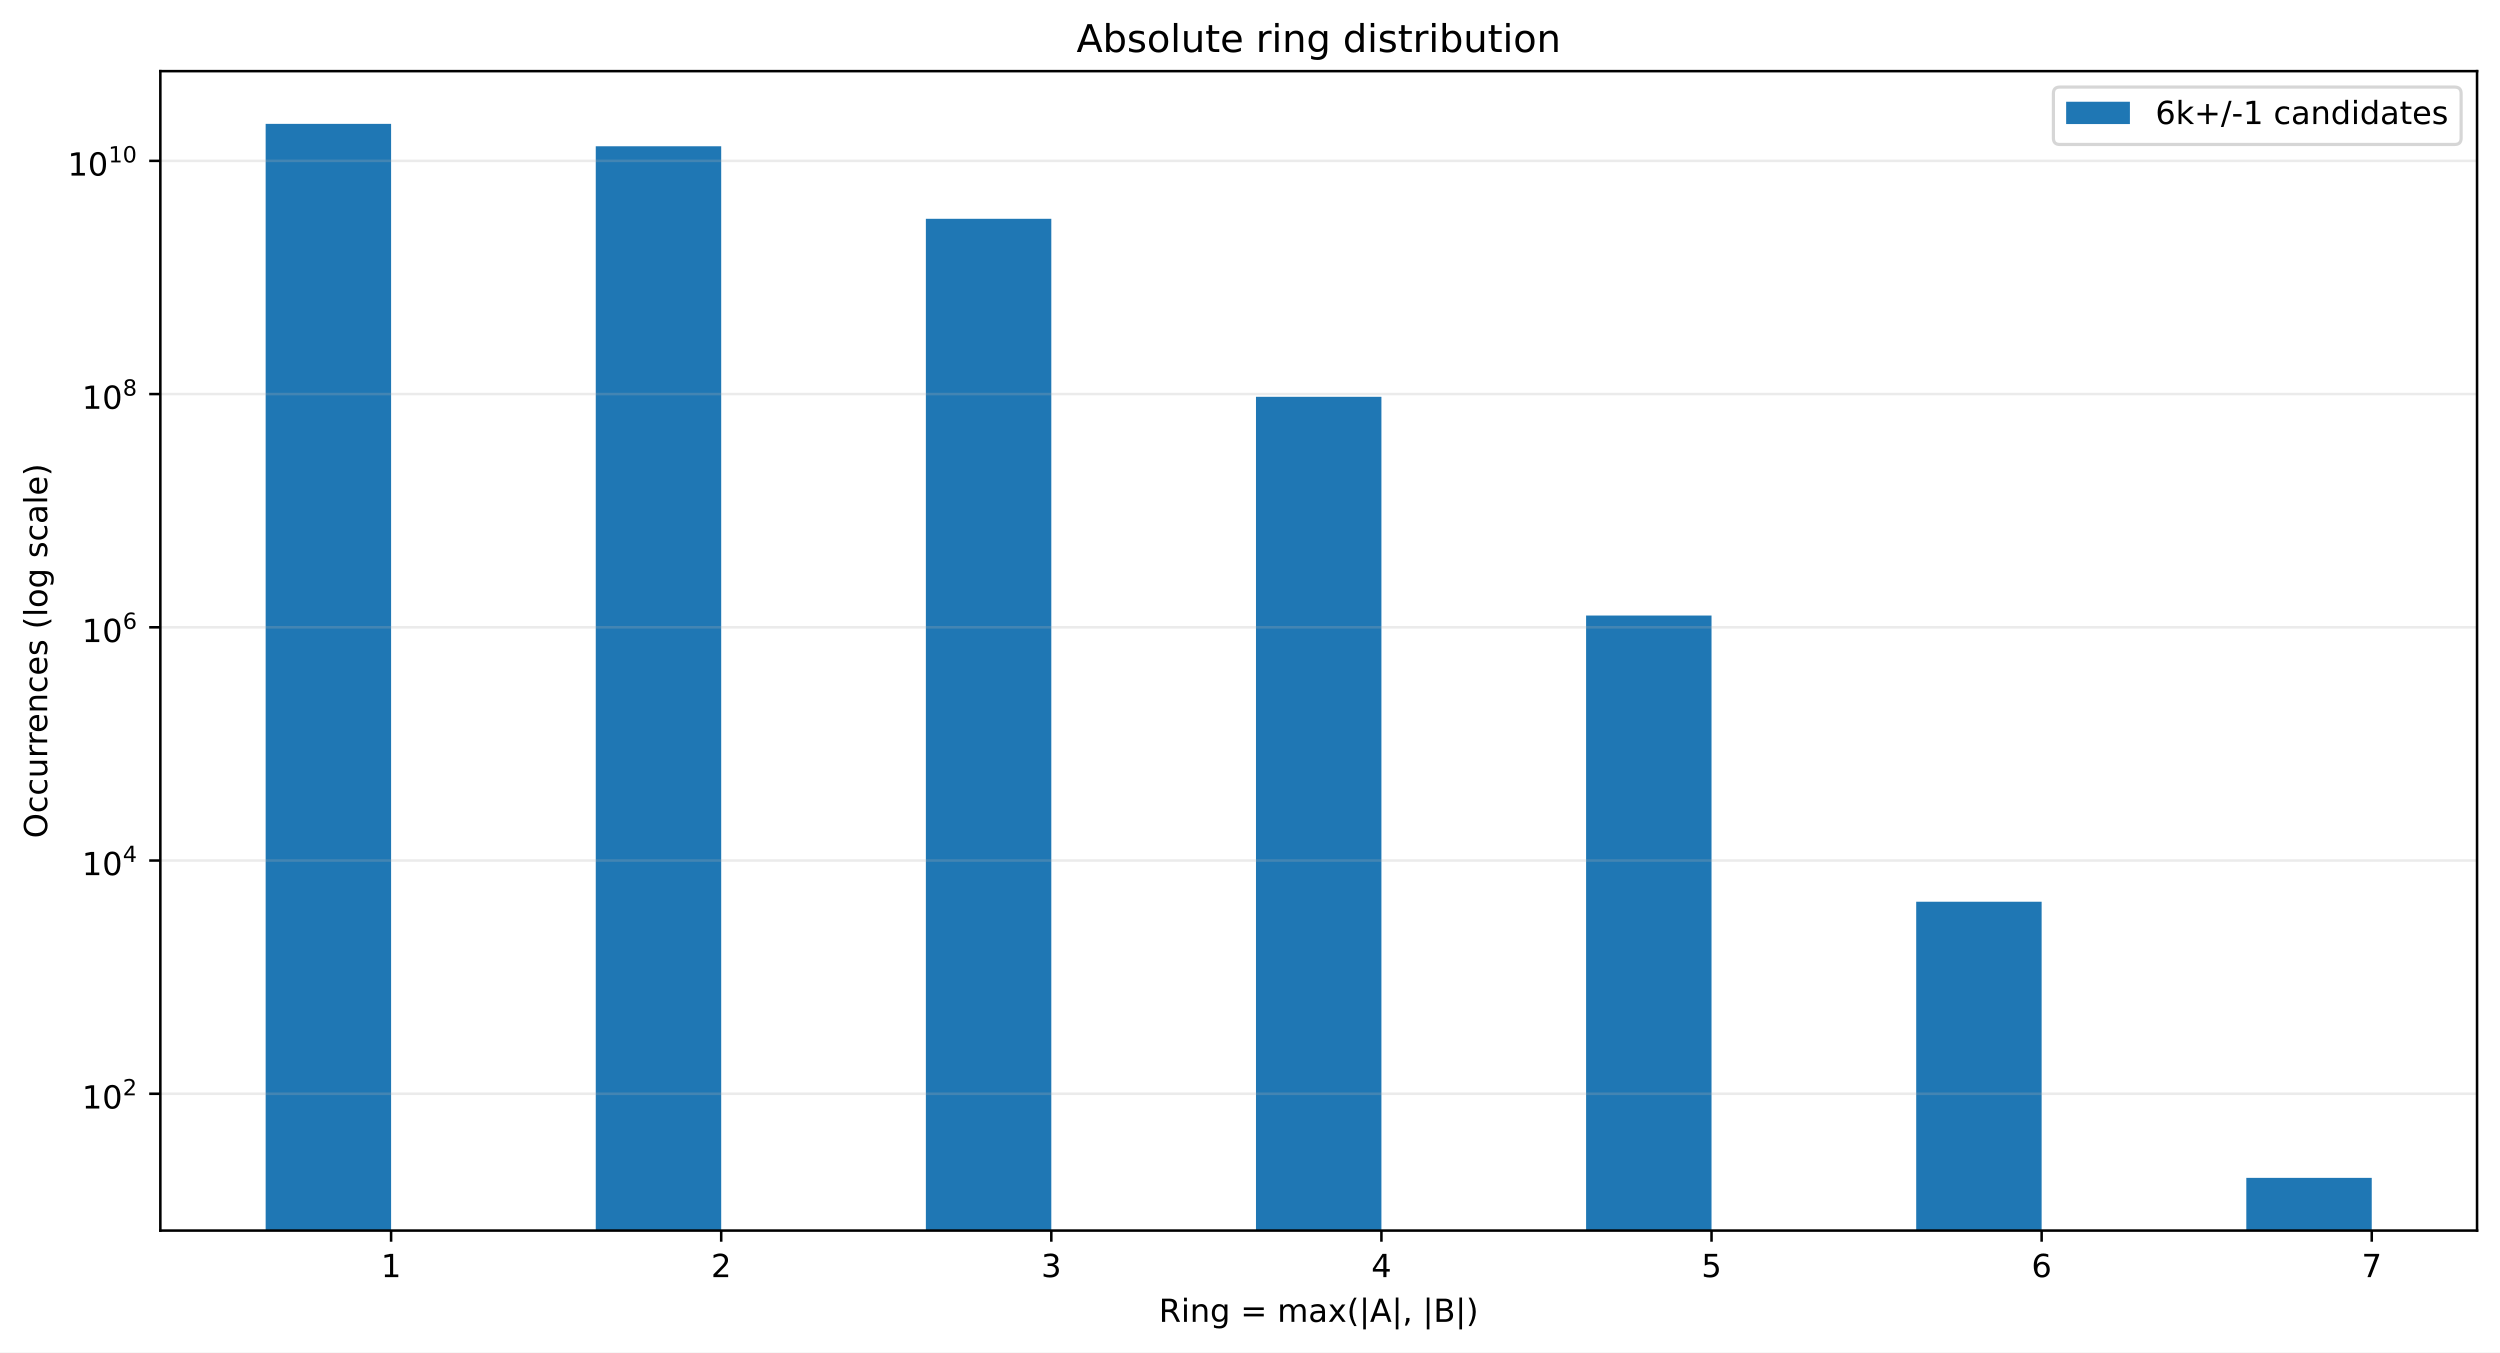
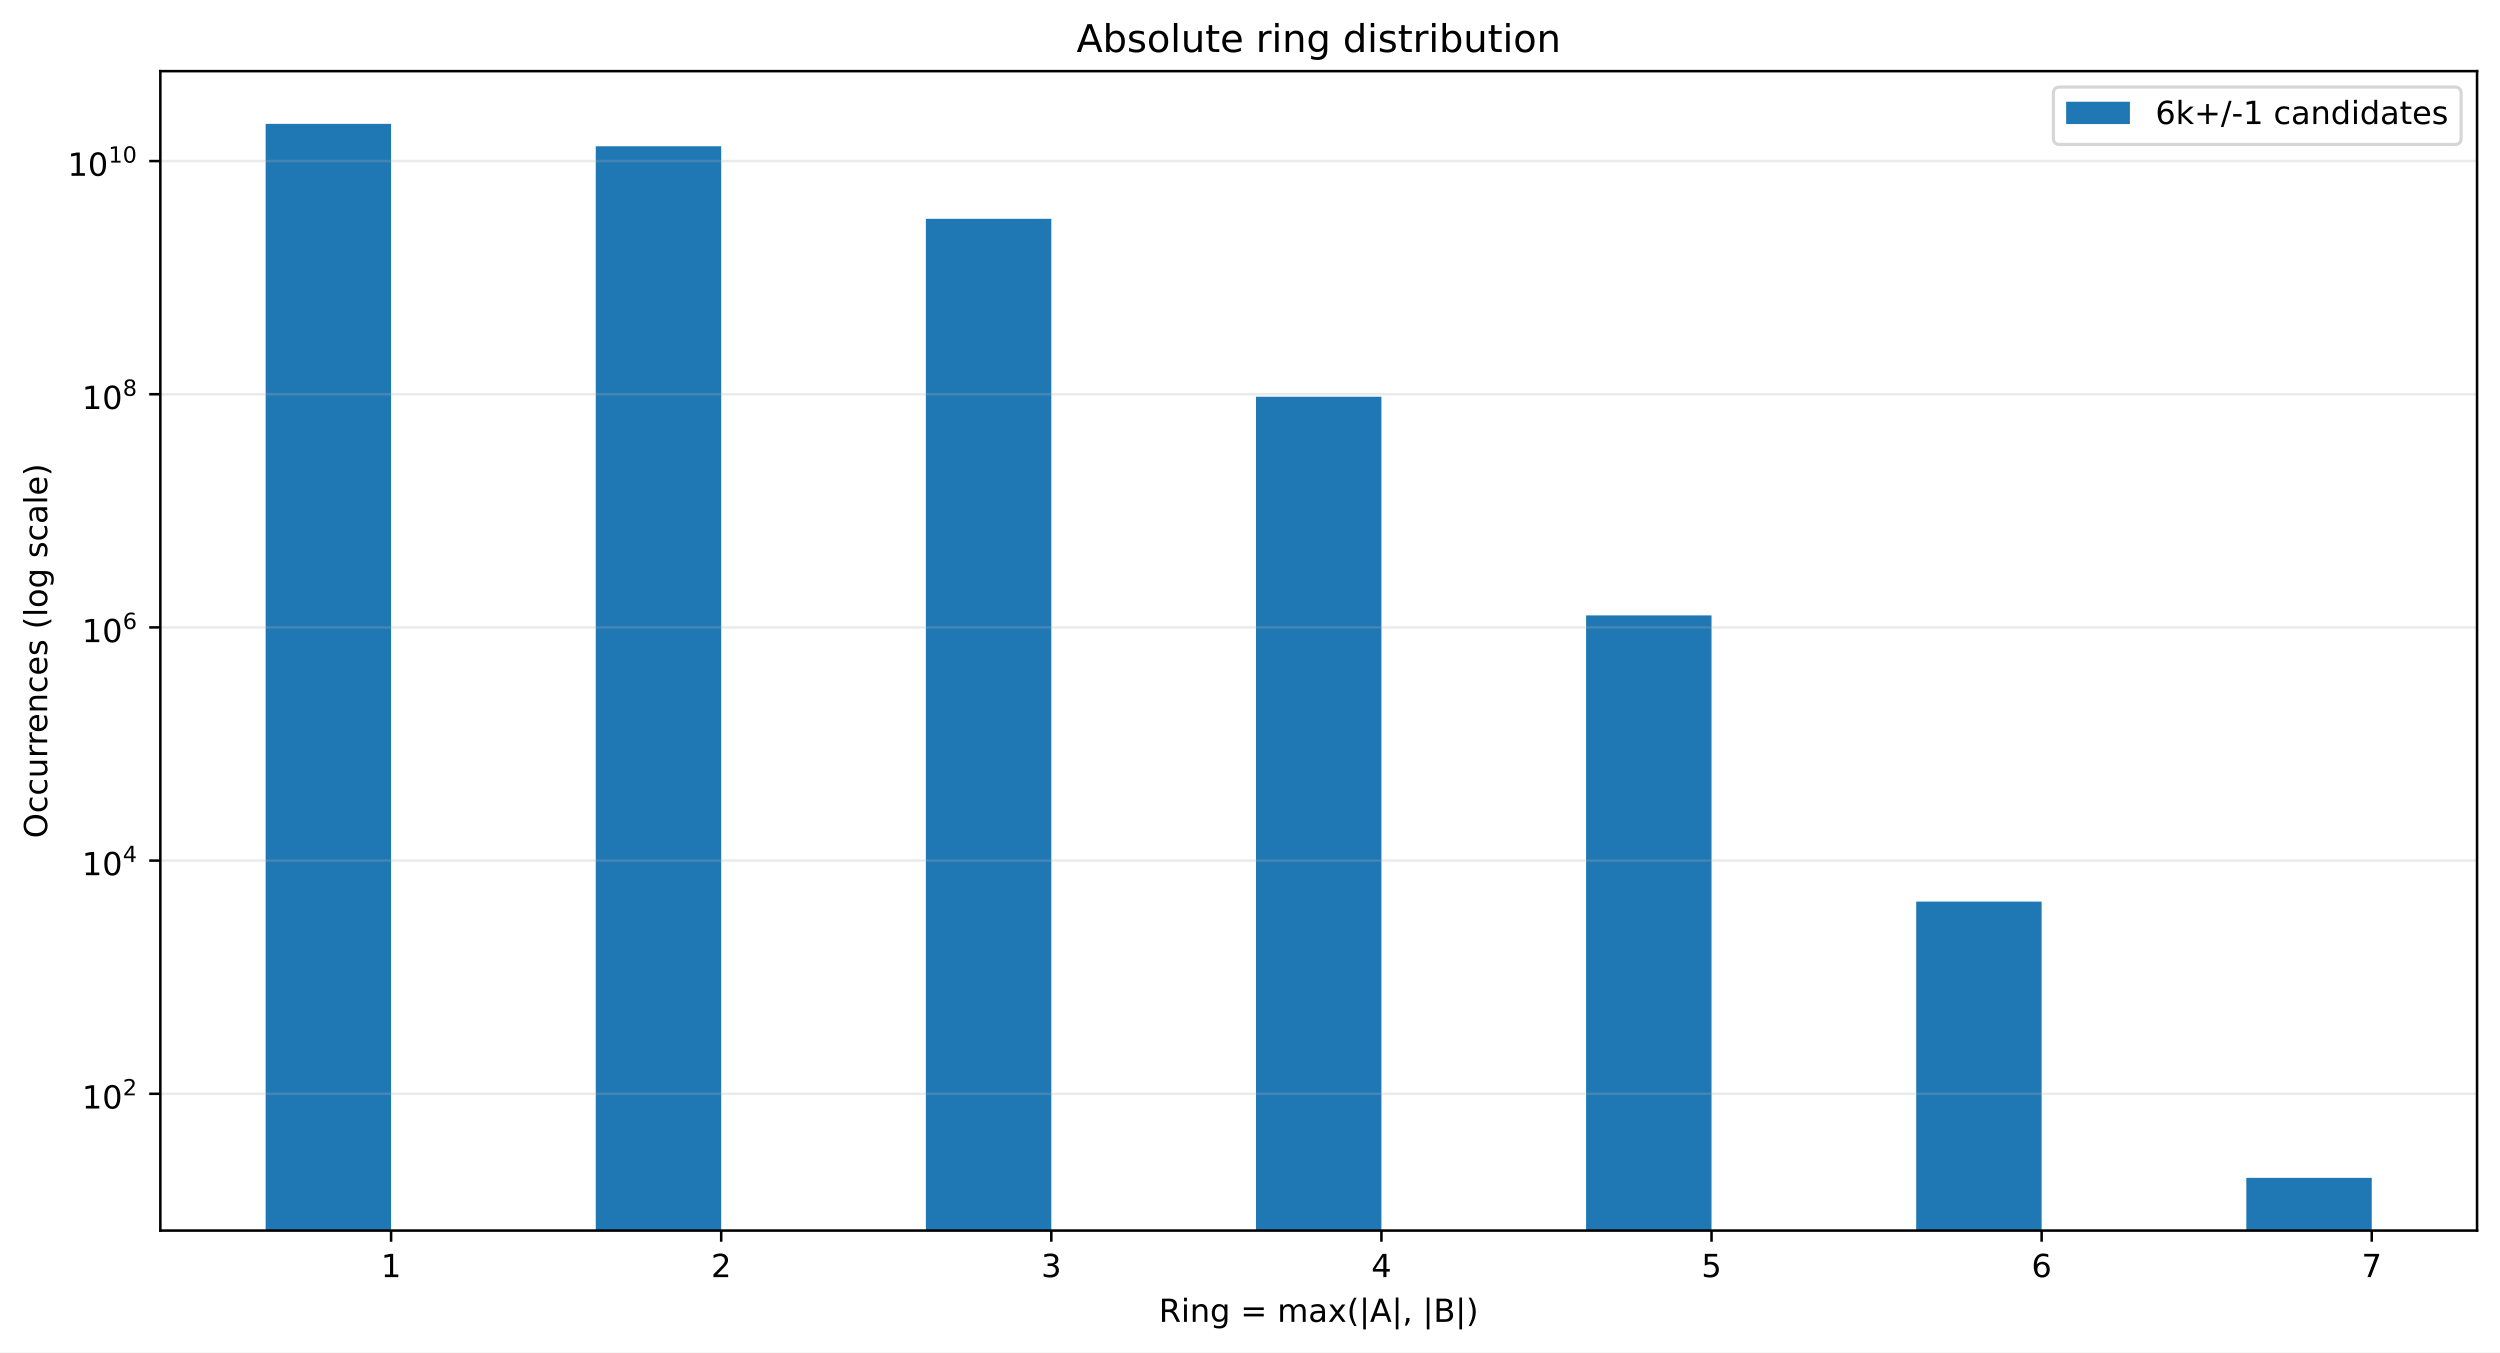
<svg xmlns="http://www.w3.org/2000/svg" xmlns:xlink="http://www.w3.org/1999/xlink" width="784.258pt" height="424.28pt" viewBox="0 0 784.258 424.28" version="1.1">
  <defs>
    <style type="text/css">*{stroke-linejoin: round; stroke-linecap: butt}</style>
  </defs>
  <g id="figure_1">
    <g id="patch_1">
      <path d="M 0 424.28  L 784.258 424.28  L 784.258 0  L 0 0  z " style="fill: #ffffff" />
    </g>
    <g id="axes_1">
      <g id="patch_2">
        <path d="M 50.301 386.036  L 777.058 386.036  L 777.058 22.318  L 50.301 22.318  z " style="fill: #ffffff" />
      </g>
      <g id="patch_3">
-         <path d="M 83.335 36998.825  L 122.687 36998.825  L 122.687 38.851  L 83.335 38.851  z " clip-path="url(#pd8e1ca9d2c)" style="fill: #1f77b4" />
+         <path d="M 83.335 36991.346  L 122.687 36991.346  L 122.687 38.851  L 83.335 38.851  z " clip-path="url(#pf58b63f4f8)" style="fill: #1f77b4" />
      </g>
      <g id="patch_4">
-         <path d="M 186.891 36998.825  L 226.243 36998.825  L 226.243 45.892  L 186.891 45.892  z " clip-path="url(#pd8e1ca9d2c)" style="fill: #1f77b4" />
+         <path d="M 186.891 36991.346  L 226.243 36991.346  L 226.243 45.891  L 186.891 45.891  z " clip-path="url(#pf58b63f4f8)" style="fill: #1f77b4" />
      </g>
      <g id="patch_5">
-         <path d="M 290.448 36998.825  L 329.799 36998.825  L 329.799 68.635  L 290.448 68.635  z " clip-path="url(#pd8e1ca9d2c)" style="fill: #1f77b4" />
+         <path d="M 290.448 36991.346  L 329.799 36991.346  L 329.799 68.629  L 290.448 68.629  z " clip-path="url(#pf58b63f4f8)" style="fill: #1f77b4" />
      </g>
      <g id="patch_6">
-         <path d="M 394.004 36998.825  L 433.355 36998.825  L 433.355 124.48  L 394.004 124.48  z " clip-path="url(#pd8e1ca9d2c)" style="fill: #1f77b4" />
+         <path d="M 394.004 36991.346  L 433.355 36991.346  L 433.355 124.462  L 394.004 124.462  z " clip-path="url(#pf58b63f4f8)" style="fill: #1f77b4" />
      </g>
      <g id="patch_7">
-         <path d="M 497.56 36998.825  L 536.912 36998.825  L 536.912 193.09  L 497.56 193.09  z " clip-path="url(#pd8e1ca9d2c)" style="fill: #1f77b4" />
+         <path d="M 497.56 36991.346  L 536.912 36991.346  L 536.912 193.058  L 497.56 193.058  z " clip-path="url(#pf58b63f4f8)" style="fill: #1f77b4" />
      </g>
      <g id="patch_8">
-         <path d="M 601.116 36998.825  L 640.468 36998.825  L 640.468 282.871  L 601.116 282.871  z " clip-path="url(#pd8e1ca9d2c)" style="fill: #1f77b4" />
+         <path d="M 601.116 36991.346  L 640.468 36991.346  L 640.468 282.835  L 601.116 282.835  z " clip-path="url(#pf58b63f4f8)" style="fill: #1f77b4" />
      </g>
      <g id="patch_9">
-         <path d="M 704.673 36998.825  L 744.024 36998.825  L 744.024 369.503  L 704.673 369.503  z " clip-path="url(#pd8e1ca9d2c)" style="fill: #1f77b4" />
+         <path d="M 704.673 36991.346  L 744.024 36991.346  L 744.024 369.503  L 704.673 369.503  z " clip-path="url(#pf58b63f4f8)" style="fill: #1f77b4" />
      </g>
      <g id="matplotlib.axis_1">
        <g id="xtick_1">
          <g id="line2d_1">
            <defs>
-               <path id="me0db2e423b" d="M 0 0  L 0 3.5  " style="stroke: #000000; stroke-width: 0.8" />
+               <path id="m321acc96c0" d="M 0 0  L 0 3.5  " style="stroke: #000000; stroke-width: 0.8" />
            </defs>
            <g>
-               <use xlink:href="#me0db2e423b" x="122.687" y="386.036" style="stroke: #000000; stroke-width: 0.8" />
+               <use xlink:href="#m321acc96c0" x="122.687" y="386.036" style="stroke: #000000; stroke-width: 0.8" />
            </g>
          </g>
          <g id="text_1">
            <g transform="translate(119.5053 400.6334) scale(0.1 -0.1)">
              <defs>
                <path id="DejaVuSans-14" d="M 794 531  L 1825 531  L 1825 4091  L 703 3866  L 703 4441  L 1819 4666  L 2450 4666  L 2450 531  L 3481 531  L 3481 0  L 794 0  L 794 531  z " transform="scale(0.015625)" />
              </defs>
              <use xlink:href="#DejaVuSans-14" />
            </g>
          </g>
        </g>
        <g id="xtick_2">
          <g id="line2d_2">
            <g>
-               <use xlink:href="#me0db2e423b" x="226.243" y="386.036" style="stroke: #000000; stroke-width: 0.8" />
+               <use xlink:href="#m321acc96c0" x="226.243" y="386.036" style="stroke: #000000; stroke-width: 0.8" />
            </g>
          </g>
          <g id="text_2">
            <g transform="translate(223.0616 400.6334) scale(0.1 -0.1)">
              <defs>
                <path id="DejaVuSans-15" d="M 1228 531  L 3431 531  L 3431 0  L 469 0  L 469 531  Q 828 903 1448 1529  Q 2069 2156 2228 2338  Q 2531 2678 2651 2914  Q 2772 3150 2772 3378  Q 2772 3750 2511 3984  Q 2250 4219 1831 4219  Q 1534 4219 1204 4116  Q 875 4013 500 3803  L 500 4441  Q 881 4594 1212 4672  Q 1544 4750 1819 4750  Q 2544 4750 2975 4387  Q 3406 4025 3406 3419  Q 3406 3131 3298 2873  Q 3191 2616 2906 2266  Q 2828 2175 2409 1742  Q 1991 1309 1228 531  z " transform="scale(0.015625)" />
              </defs>
              <use xlink:href="#DejaVuSans-15" />
            </g>
          </g>
        </g>
        <g id="xtick_3">
          <g id="line2d_3">
            <g>
-               <use xlink:href="#me0db2e423b" x="329.799" y="386.036" style="stroke: #000000; stroke-width: 0.8" />
+               <use xlink:href="#m321acc96c0" x="329.799" y="386.036" style="stroke: #000000; stroke-width: 0.8" />
            </g>
          </g>
          <g id="text_3">
            <g transform="translate(326.6178 400.6334) scale(0.1 -0.1)">
              <defs>
                <path id="DejaVuSans-16" d="M 2597 2516  Q 3050 2419 3304 2112  Q 3559 1806 3559 1356  Q 3559 666 3084 287  Q 2609 -91 1734 -91  Q 1441 -91 1130 -33  Q 819 25 488 141  L 488 750  Q 750 597 1062 519  Q 1375 441 1716 441  Q 2309 441 2620 675  Q 2931 909 2931 1356  Q 2931 1769 2642 2001  Q 2353 2234 1838 2234  L 1294 2234  L 1294 2753  L 1863 2753  Q 2328 2753 2575 2939  Q 2822 3125 2822 3475  Q 2822 3834 2567 4026  Q 2313 4219 1838 4219  Q 1578 4219 1281 4162  Q 984 4106 628 3988  L 628 4550  Q 988 4650 1302 4700  Q 1616 4750 1894 4750  Q 2613 4750 3031 4423  Q 3450 4097 3450 3541  Q 3450 3153 3228 2886  Q 3006 2619 2597 2516  z " transform="scale(0.015625)" />
              </defs>
              <use xlink:href="#DejaVuSans-16" />
            </g>
          </g>
        </g>
        <g id="xtick_4">
          <g id="line2d_4">
            <g>
-               <use xlink:href="#me0db2e423b" x="433.355" y="386.036" style="stroke: #000000; stroke-width: 0.8" />
+               <use xlink:href="#m321acc96c0" x="433.355" y="386.036" style="stroke: #000000; stroke-width: 0.8" />
            </g>
          </g>
          <g id="text_4">
            <g transform="translate(430.174 400.6334) scale(0.1 -0.1)">
              <defs>
                <path id="DejaVuSans-17" d="M 2419 4116  L 825 1625  L 2419 1625  L 2419 4116  z M 2253 4666  L 3047 4666  L 3047 1625  L 3713 1625  L 3713 1100  L 3047 1100  L 3047 0  L 2419 0  L 2419 1100  L 313 1100  L 313 1709  L 2253 4666  z " transform="scale(0.015625)" />
              </defs>
              <use xlink:href="#DejaVuSans-17" />
            </g>
          </g>
        </g>
        <g id="xtick_5">
          <g id="line2d_5">
            <g>
-               <use xlink:href="#me0db2e423b" x="536.912" y="386.036" style="stroke: #000000; stroke-width: 0.8" />
+               <use xlink:href="#m321acc96c0" x="536.912" y="386.036" style="stroke: #000000; stroke-width: 0.8" />
            </g>
          </g>
          <g id="text_5">
            <g transform="translate(533.7303 400.6334) scale(0.1 -0.1)">
              <defs>
                <path id="DejaVuSans-18" d="M 691 4666  L 3169 4666  L 3169 4134  L 1269 4134  L 1269 2991  Q 1406 3038 1543 3061  Q 1681 3084 1819 3084  Q 2600 3084 3056 2656  Q 3513 2228 3513 1497  Q 3513 744 3044 326  Q 2575 -91 1722 -91  Q 1428 -91 1123 -41  Q 819 9 494 109  L 494 744  Q 775 591 1075 516  Q 1375 441 1709 441  Q 2250 441 2565 725  Q 2881 1009 2881 1497  Q 2881 1984 2565 2268  Q 2250 2553 1709 2553  Q 1456 2553 1204 2497  Q 953 2441 691 2322  L 691 4666  z " transform="scale(0.015625)" />
              </defs>
              <use xlink:href="#DejaVuSans-18" />
            </g>
          </g>
        </g>
        <g id="xtick_6">
          <g id="line2d_6">
            <g>
-               <use xlink:href="#me0db2e423b" x="640.468" y="386.036" style="stroke: #000000; stroke-width: 0.8" />
+               <use xlink:href="#m321acc96c0" x="640.468" y="386.036" style="stroke: #000000; stroke-width: 0.8" />
            </g>
          </g>
          <g id="text_6">
            <g transform="translate(637.2865 400.6334) scale(0.1 -0.1)">
              <defs>
                <path id="DejaVuSans-19" d="M 2113 2584  Q 1688 2584 1439 2293  Q 1191 2003 1191 1497  Q 1191 994 1439 701  Q 1688 409 2113 409  Q 2538 409 2786 701  Q 3034 994 3034 1497  Q 3034 2003 2786 2293  Q 2538 2584 2113 2584  z M 3366 4563  L 3366 3988  Q 3128 4100 2886 4159  Q 2644 4219 2406 4219  Q 1781 4219 1451 3797  Q 1122 3375 1075 2522  Q 1259 2794 1537 2939  Q 1816 3084 2150 3084  Q 2853 3084 3261 2657  Q 3669 2231 3669 1497  Q 3669 778 3244 343  Q 2819 -91 2113 -91  Q 1303 -91 875 529  Q 447 1150 447 2328  Q 447 3434 972 4092  Q 1497 4750 2381 4750  Q 2619 4750 2861 4703  Q 3103 4656 3366 4563  z " transform="scale(0.015625)" />
              </defs>
              <use xlink:href="#DejaVuSans-19" />
            </g>
          </g>
        </g>
        <g id="xtick_7">
          <g id="line2d_7">
            <g>
-               <use xlink:href="#me0db2e423b" x="744.024" y="386.036" style="stroke: #000000; stroke-width: 0.8" />
+               <use xlink:href="#m321acc96c0" x="744.024" y="386.036" style="stroke: #000000; stroke-width: 0.8" />
            </g>
          </g>
          <g id="text_7">
            <g transform="translate(740.8427 400.6334) scale(0.1 -0.1)">
              <defs>
                <path id="DejaVuSans-1a" d="M 525 4666  L 3525 4666  L 3525 4397  L 1831 0  L 1172 0  L 2766 4134  L 525 4134  L 525 4666  z " transform="scale(0.015625)" />
              </defs>
              <use xlink:href="#DejaVuSans-1a" />
            </g>
          </g>
        </g>
        <g id="text_8">
          <g transform="translate(363.5437 414.678) scale(0.1 -0.1)">
            <defs>
              <path id="DejaVuSans-35" d="M 2841 2188  Q 3044 2119 3236 1894  Q 3428 1669 3622 1275  L 4263 0  L 3584 0  L 2988 1197  Q 2756 1666 2539 1819  Q 2322 1972 1947 1972  L 1259 1972  L 1259 0  L 628 0  L 628 4666  L 2053 4666  Q 2853 4666 3247 4331  Q 3641 3997 3641 3322  Q 3641 2881 3436 2590  Q 3231 2300 2841 2188  z M 1259 4147  L 1259 2491  L 2053 2491  Q 2509 2491 2742 2702  Q 2975 2913 2975 3322  Q 2975 3731 2742 3939  Q 2509 4147 2053 4147  L 1259 4147  z " transform="scale(0.015625)" />
              <path id="DejaVuSans-4c" d="M 603 3500  L 1178 3500  L 1178 0  L 603 0  L 603 3500  z M 603 4863  L 1178 4863  L 1178 4134  L 603 4134  L 603 4863  z " transform="scale(0.015625)" />
              <path id="DejaVuSans-51" d="M 3513 2113  L 3513 0  L 2938 0  L 2938 2094  Q 2938 2591 2744 2837  Q 2550 3084 2163 3084  Q 1697 3084 1428 2787  Q 1159 2491 1159 1978  L 1159 0  L 581 0  L 581 3500  L 1159 3500  L 1159 2956  Q 1366 3272 1645 3428  Q 1925 3584 2291 3584  Q 2894 3584 3203 3211  Q 3513 2838 3513 2113  z " transform="scale(0.015625)" />
              <path id="DejaVuSans-4a" d="M 2906 1791  Q 2906 2416 2648 2759  Q 2391 3103 1925 3103  Q 1463 3103 1205 2759  Q 947 2416 947 1791  Q 947 1169 1205 825  Q 1463 481 1925 481  Q 2391 481 2648 825  Q 2906 1169 2906 1791  z M 3481 434  Q 3481 -459 3084 -895  Q 2688 -1331 1869 -1331  Q 1566 -1331 1297 -1286  Q 1028 -1241 775 -1147  L 775 -588  Q 1028 -725 1275 -790  Q 1522 -856 1778 -856  Q 2344 -856 2625 -561  Q 2906 -266 2906 331  L 2906 616  Q 2728 306 2450 153  Q 2172 0 1784 0  Q 1141 0 747 490  Q 353 981 353 1791  Q 353 2603 747 3093  Q 1141 3584 1784 3584  Q 2172 3584 2450 3431  Q 2728 3278 2906 2969  L 2906 3500  L 3481 3500  L 3481 434  z " transform="scale(0.015625)" />
              <path id="DejaVuSans-3" transform="scale(0.015625)" />
              <path id="DejaVuSans-20" d="M 678 2906  L 4684 2906  L 4684 2381  L 678 2381  L 678 2906  z M 678 1631  L 4684 1631  L 4684 1100  L 678 1100  L 678 1631  z " transform="scale(0.015625)" />
              <path id="DejaVuSans-50" d="M 3328 2828  Q 3544 3216 3844 3400  Q 4144 3584 4550 3584  Q 5097 3584 5394 3201  Q 5691 2819 5691 2113  L 5691 0  L 5113 0  L 5113 2094  Q 5113 2597 4934 2840  Q 4756 3084 4391 3084  Q 3944 3084 3684 2787  Q 3425 2491 3425 1978  L 3425 0  L 2847 0  L 2847 2094  Q 2847 2600 2669 2842  Q 2491 3084 2119 3084  Q 1678 3084 1418 2786  Q 1159 2488 1159 1978  L 1159 0  L 581 0  L 581 3500  L 1159 3500  L 1159 2956  Q 1356 3278 1631 3431  Q 1906 3584 2284 3584  Q 2666 3584 2933 3390  Q 3200 3197 3328 2828  z " transform="scale(0.015625)" />
              <path id="DejaVuSans-44" d="M 2194 1759  Q 1497 1759 1228 1600  Q 959 1441 959 1056  Q 959 750 1161 570  Q 1363 391 1709 391  Q 2188 391 2477 730  Q 2766 1069 2766 1631  L 2766 1759  L 2194 1759  z M 3341 1997  L 3341 0  L 2766 0  L 2766 531  Q 2569 213 2275 61  Q 1981 -91 1556 -91  Q 1019 -91 701 211  Q 384 513 384 1019  Q 384 1609 779 1909  Q 1175 2209 1959 2209  L 2766 2209  L 2766 2266  Q 2766 2663 2505 2880  Q 2244 3097 1772 3097  Q 1472 3097 1187 3025  Q 903 2953 641 2809  L 641 3341  Q 956 3463 1253 3523  Q 1550 3584 1831 3584  Q 2591 3584 2966 3190  Q 3341 2797 3341 1997  z " transform="scale(0.015625)" />
              <path id="DejaVuSans-5b" d="M 3513 3500  L 2247 1797  L 3578 0  L 2900 0  L 1881 1375  L 863 0  L 184 0  L 1544 1831  L 300 3500  L 978 3500  L 1906 2253  L 2834 3500  L 3513 3500  z " transform="scale(0.015625)" />
              <path id="DejaVuSans-b" d="M 1984 4856  Q 1566 4138 1362 3434  Q 1159 2731 1159 2009  Q 1159 1288 1364 580  Q 1569 -128 1984 -844  L 1484 -844  Q 1016 -109 783 600  Q 550 1309 550 2009  Q 550 2706 781 3412  Q 1013 4119 1484 4856  L 1984 4856  z " transform="scale(0.015625)" />
              <path id="DejaVuSans-5f" d="M 1344 4891  L 1344 -1509  L 813 -1509  L 813 4891  L 1344 4891  z " transform="scale(0.015625)" />
              <path id="DejaVuSans-24" d="M 2188 4044  L 1331 1722  L 3047 1722  L 2188 4044  z M 1831 4666  L 2547 4666  L 4325 0  L 3669 0  L 3244 1197  L 1141 1197  L 716 0  L 50 0  L 1831 4666  z " transform="scale(0.015625)" />
              <path id="DejaVuSans-f" d="M 750 794  L 1409 794  L 1409 256  L 897 -744  L 494 -744  L 750 256  L 750 794  z " transform="scale(0.015625)" />
              <path id="DejaVuSans-25" d="M 1259 2228  L 1259 519  L 2272 519  Q 2781 519 3026 730  Q 3272 941 3272 1375  Q 3272 1813 3026 2020  Q 2781 2228 2272 2228  L 1259 2228  z M 1259 4147  L 1259 2741  L 2194 2741  Q 2656 2741 2882 2914  Q 3109 3088 3109 3444  Q 3109 3797 2882 3972  Q 2656 4147 2194 4147  L 1259 4147  z M 628 4666  L 2241 4666  Q 2963 4666 3353 4366  Q 3744 4066 3744 3513  Q 3744 3084 3544 2831  Q 3344 2578 2956 2516  Q 3422 2416 3680 2098  Q 3938 1781 3938 1306  Q 3938 681 3513 340  Q 3088 0 2303 0  L 628 0  L 628 4666  z " transform="scale(0.015625)" />
              <path id="DejaVuSans-c" d="M 513 4856  L 1013 4856  Q 1481 4119 1714 3412  Q 1947 2706 1947 2009  Q 1947 1309 1714 600  Q 1481 -109 1013 -844  L 513 -844  Q 928 -128 1133 580  Q 1338 1288 1338 2009  Q 1338 2731 1133 3434  Q 928 4138 513 4856  z " transform="scale(0.015625)" />
            </defs>
            <use xlink:href="#DejaVuSans-35" />
            <use xlink:href="#DejaVuSans-4c" transform="translate(69.48438 0)" />
            <use xlink:href="#DejaVuSans-51" transform="translate(97.26562 0)" />
            <use xlink:href="#DejaVuSans-4a" transform="translate(160.6406 0)" />
            <use xlink:href="#DejaVuSans-3" transform="translate(224.125 0)" />
            <use xlink:href="#DejaVuSans-20" transform="translate(255.9062 0)" />
            <use xlink:href="#DejaVuSans-3" transform="translate(339.7031 0)" />
            <use xlink:href="#DejaVuSans-50" transform="translate(371.4844 0)" />
            <use xlink:href="#DejaVuSans-44" transform="translate(468.8906 0)" />
            <use xlink:href="#DejaVuSans-5b" transform="translate(530.1719 0)" />
            <use xlink:href="#DejaVuSans-b" transform="translate(589.3594 0)" />
            <use xlink:href="#DejaVuSans-5f" transform="translate(628.375 0)" />
            <use xlink:href="#DejaVuSans-24" transform="translate(662.0625 0)" />
            <use xlink:href="#DejaVuSans-5f" transform="translate(730.4688 0)" />
            <use xlink:href="#DejaVuSans-f" transform="translate(764.1562 0)" />
            <use xlink:href="#DejaVuSans-3" transform="translate(795.9375 0)" />
            <use xlink:href="#DejaVuSans-5f" transform="translate(827.7188 0)" />
            <use xlink:href="#DejaVuSans-25" transform="translate(861.4062 0)" />
            <use xlink:href="#DejaVuSans-5f" transform="translate(930.0156 0)" />
            <use xlink:href="#DejaVuSans-c" transform="translate(963.7031 0)" />
          </g>
        </g>
      </g>
      <g id="matplotlib.axis_2">
        <g id="ytick_1">
          <g id="line2d_8">
-             <path d="M 50.301 343.118  L 777.058 343.118  " clip-path="url(#pd8e1ca9d2c)" style="fill: none; stroke: #b0b0b0; stroke-opacity: 0.25; stroke-width: 0.8; stroke-linecap: square" />
+             <path d="M 50.301 343.124  L 777.058 343.124  " clip-path="url(#pf58b63f4f8)" style="fill: none; stroke: #b0b0b0; stroke-opacity: 0.25; stroke-width: 0.8; stroke-linecap: square" />
          </g>
          <g id="line2d_9">
            <defs>
-               <path id="m14c01569a5" d="M 0 0  L -3.5 0  " style="stroke: #000000; stroke-width: 0.8" />
+               <path id="m1812d2bb48" d="M 0 0  L -3.5 0  " style="stroke: #000000; stroke-width: 0.8" />
            </defs>
            <g>
-               <use xlink:href="#m14c01569a5" x="50.301" y="343.118" style="stroke: #000000; stroke-width: 0.8" />
+               <use xlink:href="#m1812d2bb48" x="50.301" y="343.124" style="stroke: #000000; stroke-width: 0.8" />
            </g>
          </g>
          <g id="text_9">
-             <g transform="translate(25.70078 347.8181) scale(0.1 -0.1)">
+             <g transform="translate(25.70078 347.8235) scale(0.1 -0.1)">
              <defs>
                <path id="DejaVuSans-13" d="M 2034 4250  Q 1547 4250 1301 3770  Q 1056 3291 1056 2328  Q 1056 1369 1301 889  Q 1547 409 2034 409  Q 2525 409 2770 889  Q 3016 1369 3016 2328  Q 3016 3291 2770 3770  Q 2525 4250 2034 4250  z M 2034 4750  Q 2819 4750 3233 4129  Q 3647 3509 3647 2328  Q 3647 1150 3233 529  Q 2819 -91 2034 -91  Q 1250 -91 836 529  Q 422 1150 422 2328  Q 422 3509 836 4129  Q 1250 4750 2034 4750  z " transform="scale(0.015625)" />
              </defs>
              <use xlink:href="#DejaVuSans-14" transform="translate(0 0.746875)" />
              <use xlink:href="#DejaVuSans-13" transform="translate(63.62305 0.746875)" />
              <use xlink:href="#DejaVuSans-15" transform="translate(128.2031 42.04688) scale(0.7)" />
            </g>
          </g>
        </g>
        <g id="ytick_2">
          <g id="line2d_10">
-             <path d="M 50.301 269.953  L 777.058 269.953  " clip-path="url(#pd8e1ca9d2c)" style="fill: none; stroke: #b0b0b0; stroke-opacity: 0.25; stroke-width: 0.8; stroke-linecap: square" />
+             <path d="M 50.301 269.973  L 777.058 269.973  " clip-path="url(#pf58b63f4f8)" style="fill: none; stroke: #b0b0b0; stroke-opacity: 0.25; stroke-width: 0.8; stroke-linecap: square" />
          </g>
          <g id="line2d_11">
            <g>
-               <use xlink:href="#m14c01569a5" x="50.301" y="269.953" style="stroke: #000000; stroke-width: 0.8" />
+               <use xlink:href="#m1812d2bb48" x="50.301" y="269.973" style="stroke: #000000; stroke-width: 0.8" />
            </g>
          </g>
          <g id="text_10">
-             <g transform="translate(25.70078 274.603) scale(0.1 -0.1)">
+             <g transform="translate(25.70078 274.6234) scale(0.1 -0.1)">
              <use xlink:href="#DejaVuSans-14" transform="translate(0 0.665625)" />
              <use xlink:href="#DejaVuSans-13" transform="translate(63.62305 0.665625)" />
              <use xlink:href="#DejaVuSans-17" transform="translate(128.2031 41.96563) scale(0.7)" />
            </g>
          </g>
        </g>
        <g id="ytick_3">
          <g id="line2d_12">
-             <path d="M 50.301 196.788  L 777.058 196.788  " clip-path="url(#pd8e1ca9d2c)" style="fill: none; stroke: #b0b0b0; stroke-opacity: 0.25; stroke-width: 0.8; stroke-linecap: square" />
+             <path d="M 50.301 196.823  L 777.058 196.823  " clip-path="url(#pf58b63f4f8)" style="fill: none; stroke: #b0b0b0; stroke-opacity: 0.25; stroke-width: 0.8; stroke-linecap: square" />
          </g>
          <g id="line2d_13">
            <g>
-               <use xlink:href="#m14c01569a5" x="50.301" y="196.788" style="stroke: #000000; stroke-width: 0.8" />
+               <use xlink:href="#m1812d2bb48" x="50.301" y="196.823" style="stroke: #000000; stroke-width: 0.8" />
            </g>
          </g>
          <g id="text_11">
-             <g transform="translate(25.70078 201.488) scale(0.1 -0.1)">
+             <g transform="translate(25.70078 201.5232) scale(0.1 -0.1)">
              <use xlink:href="#DejaVuSans-14" transform="translate(0 0.746875)" />
              <use xlink:href="#DejaVuSans-13" transform="translate(63.62305 0.746875)" />
              <use xlink:href="#DejaVuSans-19" transform="translate(128.2031 42.04688) scale(0.7)" />
            </g>
          </g>
        </g>
        <g id="ytick_4">
          <g id="line2d_14">
-             <path d="M 50.301 123.623  L 777.058 123.623  " clip-path="url(#pd8e1ca9d2c)" style="fill: none; stroke: #b0b0b0; stroke-opacity: 0.25; stroke-width: 0.8; stroke-linecap: square" />
+             <path d="M 50.301 123.673  L 777.058 123.673  " clip-path="url(#pf58b63f4f8)" style="fill: none; stroke: #b0b0b0; stroke-opacity: 0.25; stroke-width: 0.8; stroke-linecap: square" />
          </g>
          <g id="line2d_15">
            <g>
-               <use xlink:href="#m14c01569a5" x="50.301" y="123.623" style="stroke: #000000; stroke-width: 0.8" />
+               <use xlink:href="#m1812d2bb48" x="50.301" y="123.673" style="stroke: #000000; stroke-width: 0.8" />
            </g>
          </g>
          <g id="text_12">
-             <g transform="translate(25.70078 128.3229) scale(0.1 -0.1)">
+             <g transform="translate(25.70078 128.3731) scale(0.1 -0.1)">
              <defs>
                <path id="DejaVuSans-1b" d="M 2034 2216  Q 1584 2216 1326 1975  Q 1069 1734 1069 1313  Q 1069 891 1326 650  Q 1584 409 2034 409  Q 2484 409 2743 651  Q 3003 894 3003 1313  Q 3003 1734 2745 1975  Q 2488 2216 2034 2216  z M 1403 2484  Q 997 2584 770 2862  Q 544 3141 544 3541  Q 544 4100 942 4425  Q 1341 4750 2034 4750  Q 2731 4750 3128 4425  Q 3525 4100 3525 3541  Q 3525 3141 3298 2862  Q 3072 2584 2669 2484  Q 3125 2378 3379 2068  Q 3634 1759 3634 1313  Q 3634 634 3220 271  Q 2806 -91 2034 -91  Q 1263 -91 848 271  Q 434 634 434 1313  Q 434 1759 690 2068  Q 947 2378 1403 2484  z M 1172 3481  Q 1172 3119 1398 2916  Q 1625 2713 2034 2713  Q 2441 2713 2670 2916  Q 2900 3119 2900 3481  Q 2900 3844 2670 4047  Q 2441 4250 2034 4250  Q 1625 4250 1398 4047  Q 1172 3844 1172 3481  z " transform="scale(0.015625)" />
              </defs>
              <use xlink:href="#DejaVuSans-14" transform="translate(0 0.746875)" />
              <use xlink:href="#DejaVuSans-13" transform="translate(63.62305 0.746875)" />
              <use xlink:href="#DejaVuSans-1b" transform="translate(128.2031 42.04688) scale(0.7)" />
            </g>
          </g>
        </g>
        <g id="ytick_5">
          <g id="line2d_16">
-             <path d="M 50.301 50.458  L 777.058 50.458  " clip-path="url(#pd8e1ca9d2c)" style="fill: none; stroke: #b0b0b0; stroke-opacity: 0.25; stroke-width: 0.8; stroke-linecap: square" />
+             <path d="M 50.301 50.523  L 777.058 50.523  " clip-path="url(#pf58b63f4f8)" style="fill: none; stroke: #b0b0b0; stroke-opacity: 0.25; stroke-width: 0.8; stroke-linecap: square" />
          </g>
          <g id="line2d_17">
            <g>
-               <use xlink:href="#m14c01569a5" x="50.301" y="50.458" style="stroke: #000000; stroke-width: 0.8" />
+               <use xlink:href="#m1812d2bb48" x="50.301" y="50.523" style="stroke: #000000; stroke-width: 0.8" />
            </g>
          </g>
          <g id="text_13">
-             <g transform="translate(21.20078 55.1578) scale(0.1 -0.1)">
+             <g transform="translate(21.20078 55.22295) scale(0.1 -0.1)">
              <use xlink:href="#DejaVuSans-14" transform="translate(0 0.746875)" />
              <use xlink:href="#DejaVuSans-13" transform="translate(63.62305 0.746875)" />
              <use xlink:href="#DejaVuSans-14" transform="translate(128.2031 42.04688) scale(0.7)" />
              <use xlink:href="#DejaVuSans-13" transform="translate(172.7393 42.04688) scale(0.7)" />
            </g>
          </g>
        </g>
        <g id="text_14">
          <g transform="translate(14.79844 262.9551) rotate(-90) scale(0.1 -0.1)">
            <defs>
              <path id="DejaVuSans-32" d="M 2522 4238  Q 1834 4238 1429 3725  Q 1025 3213 1025 2328  Q 1025 1447 1429 934  Q 1834 422 2522 422  Q 3209 422 3611 934  Q 4013 1447 4013 2328  Q 4013 3213 3611 3725  Q 3209 4238 2522 4238  z M 2522 4750  Q 3503 4750 4090 4092  Q 4678 3434 4678 2328  Q 4678 1225 4090 567  Q 3503 -91 2522 -91  Q 1538 -91 948 565  Q 359 1222 359 2328  Q 359 3434 948 4092  Q 1538 4750 2522 4750  z " transform="scale(0.015625)" />
              <path id="DejaVuSans-46" d="M 3122 3366  L 3122 2828  Q 2878 2963 2633 3030  Q 2388 3097 2138 3097  Q 1578 3097 1268 2742  Q 959 2388 959 1747  Q 959 1106 1268 751  Q 1578 397 2138 397  Q 2388 397 2633 464  Q 2878 531 3122 666  L 3122 134  Q 2881 22 2623 -34  Q 2366 -91 2075 -91  Q 1284 -91 818 406  Q 353 903 353 1747  Q 353 2603 823 3093  Q 1294 3584 2113 3584  Q 2378 3584 2631 3529  Q 2884 3475 3122 3366  z " transform="scale(0.015625)" />
              <path id="DejaVuSans-58" d="M 544 1381  L 544 3500  L 1119 3500  L 1119 1403  Q 1119 906 1312 657  Q 1506 409 1894 409  Q 2359 409 2629 706  Q 2900 1003 2900 1516  L 2900 3500  L 3475 3500  L 3475 0  L 2900 0  L 2900 538  Q 2691 219 2414 64  Q 2138 -91 1772 -91  Q 1169 -91 856 284  Q 544 659 544 1381  z M 1991 3584  L 1991 3584  z " transform="scale(0.015625)" />
              <path id="DejaVuSans-55" d="M 2631 2963  Q 2534 3019 2420 3045  Q 2306 3072 2169 3072  Q 1681 3072 1420 2755  Q 1159 2438 1159 1844  L 1159 0  L 581 0  L 581 3500  L 1159 3500  L 1159 2956  Q 1341 3275 1631 3429  Q 1922 3584 2338 3584  Q 2397 3584 2469 3576  Q 2541 3569 2628 3553  L 2631 2963  z " transform="scale(0.015625)" />
              <path id="DejaVuSans-48" d="M 3597 1894  L 3597 1613  L 953 1613  Q 991 1019 1311 708  Q 1631 397 2203 397  Q 2534 397 2845 478  Q 3156 559 3463 722  L 3463 178  Q 3153 47 2828 -22  Q 2503 -91 2169 -91  Q 1331 -91 842 396  Q 353 884 353 1716  Q 353 2575 817 3079  Q 1281 3584 2069 3584  Q 2775 3584 3186 3129  Q 3597 2675 3597 1894  z M 3022 2063  Q 3016 2534 2758 2815  Q 2500 3097 2075 3097  Q 1594 3097 1305 2825  Q 1016 2553 972 2059  L 3022 2063  z " transform="scale(0.015625)" />
              <path id="DejaVuSans-56" d="M 2834 3397  L 2834 2853  Q 2591 2978 2328 3040  Q 2066 3103 1784 3103  Q 1356 3103 1142 2972  Q 928 2841 928 2578  Q 928 2378 1081 2264  Q 1234 2150 1697 2047  L 1894 2003  Q 2506 1872 2764 1633  Q 3022 1394 3022 966  Q 3022 478 2636 193  Q 2250 -91 1575 -91  Q 1294 -91 989 -36  Q 684 19 347 128  L 347 722  Q 666 556 975 473  Q 1284 391 1588 391  Q 1994 391 2212 530  Q 2431 669 2431 922  Q 2431 1156 2273 1281  Q 2116 1406 1581 1522  L 1381 1569  Q 847 1681 609 1914  Q 372 2147 372 2553  Q 372 3047 722 3315  Q 1072 3584 1716 3584  Q 2034 3584 2315 3537  Q 2597 3491 2834 3397  z " transform="scale(0.015625)" />
              <path id="DejaVuSans-4f" d="M 603 4863  L 1178 4863  L 1178 0  L 603 0  L 603 4863  z " transform="scale(0.015625)" />
              <path id="DejaVuSans-52" d="M 1959 3097  Q 1497 3097 1228 2736  Q 959 2375 959 1747  Q 959 1119 1226 758  Q 1494 397 1959 397  Q 2419 397 2687 759  Q 2956 1122 2956 1747  Q 2956 2369 2687 2733  Q 2419 3097 1959 3097  z M 1959 3584  Q 2709 3584 3137 3096  Q 3566 2609 3566 1747  Q 3566 888 3137 398  Q 2709 -91 1959 -91  Q 1206 -91 779 398  Q 353 888 353 1747  Q 353 2609 779 3096  Q 1206 3584 1959 3584  z " transform="scale(0.015625)" />
            </defs>
            <use xlink:href="#DejaVuSans-32" />
            <use xlink:href="#DejaVuSans-46" transform="translate(78.71875 0)" />
            <use xlink:href="#DejaVuSans-46" transform="translate(133.7031 0)" />
            <use xlink:href="#DejaVuSans-58" transform="translate(188.6875 0)" />
            <use xlink:href="#DejaVuSans-55" transform="translate(252.0625 0)" />
            <use xlink:href="#DejaVuSans-55" transform="translate(291.4219 0)" />
            <use xlink:href="#DejaVuSans-48" transform="translate(330.3281 0)" />
            <use xlink:href="#DejaVuSans-51" transform="translate(391.8594 0)" />
            <use xlink:href="#DejaVuSans-46" transform="translate(455.2344 0)" />
            <use xlink:href="#DejaVuSans-48" transform="translate(510.2188 0)" />
            <use xlink:href="#DejaVuSans-56" transform="translate(571.75 0)" />
            <use xlink:href="#DejaVuSans-3" transform="translate(623.8438 0)" />
            <use xlink:href="#DejaVuSans-b" transform="translate(655.625 0)" />
            <use xlink:href="#DejaVuSans-4f" transform="translate(694.6406 0)" />
            <use xlink:href="#DejaVuSans-52" transform="translate(722.4219 0)" />
            <use xlink:href="#DejaVuSans-4a" transform="translate(783.6094 0)" />
            <use xlink:href="#DejaVuSans-3" transform="translate(847.0938 0)" />
            <use xlink:href="#DejaVuSans-56" transform="translate(878.875 0)" />
            <use xlink:href="#DejaVuSans-46" transform="translate(930.9688 0)" />
            <use xlink:href="#DejaVuSans-44" transform="translate(985.9531 0)" />
            <use xlink:href="#DejaVuSans-4f" transform="translate(1047.234 0)" />
            <use xlink:href="#DejaVuSans-48" transform="translate(1075.016 0)" />
            <use xlink:href="#DejaVuSans-c" transform="translate(1136.547 0)" />
          </g>
        </g>
      </g>
      <g id="patch_10">
        <path d="M 50.301 386.036  L 50.301 22.318  " style="fill: none; stroke: #000000; stroke-width: 0.8; stroke-linejoin: miter; stroke-linecap: square" />
      </g>
      <g id="patch_11">
        <path d="M 777.058 386.036  L 777.058 22.318  " style="fill: none; stroke: #000000; stroke-width: 0.8; stroke-linejoin: miter; stroke-linecap: square" />
      </g>
      <g id="patch_12">
        <path d="M 50.301 386.036  L 777.058 386.036  " style="fill: none; stroke: #000000; stroke-width: 0.8; stroke-linejoin: miter; stroke-linecap: square" />
      </g>
      <g id="patch_13">
        <path d="M 50.301 22.318  L 777.058 22.318  " style="fill: none; stroke: #000000; stroke-width: 0.8; stroke-linejoin: miter; stroke-linecap: square" />
      </g>
      <g id="text_15">
        <g transform="translate(337.7055 16.31812) scale(0.12 -0.12)">
          <defs>
            <path id="DejaVuSans-45" d="M 3116 1747  Q 3116 2381 2855 2742  Q 2594 3103 2138 3103  Q 1681 3103 1420 2742  Q 1159 2381 1159 1747  Q 1159 1113 1420 752  Q 1681 391 2138 391  Q 2594 391 2855 752  Q 3116 1113 3116 1747  z M 1159 2969  Q 1341 3281 1617 3432  Q 1894 3584 2278 3584  Q 2916 3584 3314 3078  Q 3713 2572 3713 1747  Q 3713 922 3314 415  Q 2916 -91 2278 -91  Q 1894 -91 1617 61  Q 1341 213 1159 525  L 1159 0  L 581 0  L 581 4863  L 1159 4863  L 1159 2969  z " transform="scale(0.015625)" />
            <path id="DejaVuSans-57" d="M 1172 4494  L 1172 3500  L 2356 3500  L 2356 3053  L 1172 3053  L 1172 1153  Q 1172 725 1289 603  Q 1406 481 1766 481  L 2356 481  L 2356 0  L 1766 0  Q 1100 0 847 248  Q 594 497 594 1153  L 594 3053  L 172 3053  L 172 3500  L 594 3500  L 594 4494  L 1172 4494  z " transform="scale(0.015625)" />
            <path id="DejaVuSans-47" d="M 2906 2969  L 2906 4863  L 3481 4863  L 3481 0  L 2906 0  L 2906 525  Q 2725 213 2448 61  Q 2172 -91 1784 -91  Q 1150 -91 751 415  Q 353 922 353 1747  Q 353 2572 751 3078  Q 1150 3584 1784 3584  Q 2172 3584 2448 3432  Q 2725 3281 2906 2969  z M 947 1747  Q 947 1113 1208 752  Q 1469 391 1925 391  Q 2381 391 2643 752  Q 2906 1113 2906 1747  Q 2906 2381 2643 2742  Q 2381 3103 1925 3103  Q 1469 3103 1208 2742  Q 947 2381 947 1747  z " transform="scale(0.015625)" />
          </defs>
          <use xlink:href="#DejaVuSans-24" />
          <use xlink:href="#DejaVuSans-45" transform="translate(68.40625 0)" />
          <use xlink:href="#DejaVuSans-56" transform="translate(131.8906 0)" />
          <use xlink:href="#DejaVuSans-52" transform="translate(183.9844 0)" />
          <use xlink:href="#DejaVuSans-4f" transform="translate(245.1719 0)" />
          <use xlink:href="#DejaVuSans-58" transform="translate(272.9531 0)" />
          <use xlink:href="#DejaVuSans-57" transform="translate(336.3281 0)" />
          <use xlink:href="#DejaVuSans-48" transform="translate(375.5312 0)" />
          <use xlink:href="#DejaVuSans-3" transform="translate(437.0625 0)" />
          <use xlink:href="#DejaVuSans-55" transform="translate(468.8438 0)" />
          <use xlink:href="#DejaVuSans-4c" transform="translate(509.9531 0)" />
          <use xlink:href="#DejaVuSans-51" transform="translate(537.7344 0)" />
          <use xlink:href="#DejaVuSans-4a" transform="translate(601.1094 0)" />
          <use xlink:href="#DejaVuSans-3" transform="translate(664.5938 0)" />
          <use xlink:href="#DejaVuSans-47" transform="translate(696.375 0)" />
          <use xlink:href="#DejaVuSans-4c" transform="translate(759.8594 0)" />
          <use xlink:href="#DejaVuSans-56" transform="translate(787.6406 0)" />
          <use xlink:href="#DejaVuSans-57" transform="translate(839.7344 0)" />
          <use xlink:href="#DejaVuSans-55" transform="translate(878.9375 0)" />
          <use xlink:href="#DejaVuSans-4c" transform="translate(920.0469 0)" />
          <use xlink:href="#DejaVuSans-45" transform="translate(947.8281 0)" />
          <use xlink:href="#DejaVuSans-58" transform="translate(1011.312 0)" />
          <use xlink:href="#DejaVuSans-57" transform="translate(1074.688 0)" />
          <use xlink:href="#DejaVuSans-4c" transform="translate(1113.891 0)" />
          <use xlink:href="#DejaVuSans-52" transform="translate(1141.672 0)" />
          <use xlink:href="#DejaVuSans-51" transform="translate(1202.859 0)" />
        </g>
      </g>
      <g id="legend_1">
        <g id="patch_14">
          <path d="M 646.158 45.319  L 770.058 45.319  Q 772.058 45.319 772.058 43.319  L 772.058 29.318  Q 772.058 27.318 770.058 27.318  L 646.158 27.318  Q 644.158 27.318 644.158 29.318  L 644.158 43.319  Q 644.158 45.319 646.158 45.319  z " style="fill: #ffffff; opacity: 0.8; stroke: #cccccc; stroke-linejoin: miter" />
        </g>
        <g id="patch_15">
          <path d="M 648.158 38.917  L 668.158 38.917  L 668.158 31.917  L 648.158 31.917  z " style="fill: #1f77b4" />
        </g>
        <g id="text_16">
          <g transform="translate(676.1584 38.91656) scale(0.1 -0.1)">
            <defs>
              <path id="DejaVuSans-4e" d="M 581 4863  L 1159 4863  L 1159 1991  L 2875 3500  L 3609 3500  L 1753 1863  L 3688 0  L 2938 0  L 1159 1709  L 1159 0  L 581 0  L 581 4863  z " transform="scale(0.015625)" />
              <path id="DejaVuSans-e" d="M 2944 4013  L 2944 2272  L 4684 2272  L 4684 1741  L 2944 1741  L 2944 0  L 2419 0  L 2419 1741  L 678 1741  L 678 2272  L 2419 2272  L 2419 4013  L 2944 4013  z " transform="scale(0.015625)" />
              <path id="DejaVuSans-12" d="M 1625 4666  L 2156 4666  L 531 -594  L 0 -594  L 1625 4666  z " transform="scale(0.015625)" />
              <path id="DejaVuSans-10" d="M 313 2009  L 1997 2009  L 1997 1497  L 313 1497  L 313 2009  z " transform="scale(0.015625)" />
            </defs>
            <use xlink:href="#DejaVuSans-19" />
            <use xlink:href="#DejaVuSans-4e" transform="translate(63.625 0)" />
            <use xlink:href="#DejaVuSans-e" transform="translate(121.5312 0)" />
            <use xlink:href="#DejaVuSans-12" transform="translate(205.3281 0)" />
            <use xlink:href="#DejaVuSans-10" transform="translate(239.0156 0)" />
            <use xlink:href="#DejaVuSans-14" transform="translate(275.0938 0)" />
            <use xlink:href="#DejaVuSans-3" transform="translate(338.7188 0)" />
            <use xlink:href="#DejaVuSans-46" transform="translate(370.5 0)" />
            <use xlink:href="#DejaVuSans-44" transform="translate(425.4844 0)" />
            <use xlink:href="#DejaVuSans-51" transform="translate(486.7656 0)" />
            <use xlink:href="#DejaVuSans-47" transform="translate(550.1406 0)" />
            <use xlink:href="#DejaVuSans-4c" transform="translate(613.625 0)" />
            <use xlink:href="#DejaVuSans-47" transform="translate(641.4062 0)" />
            <use xlink:href="#DejaVuSans-44" transform="translate(704.8906 0)" />
            <use xlink:href="#DejaVuSans-57" transform="translate(766.1719 0)" />
            <use xlink:href="#DejaVuSans-48" transform="translate(805.375 0)" />
            <use xlink:href="#DejaVuSans-56" transform="translate(866.9062 0)" />
          </g>
        </g>
      </g>
    </g>
  </g>
  <defs>
-     <clipPath id="pd8e1ca9d2c">
+     <clipPath id="pf58b63f4f8">
      <rect x="50.301" y="22.318" width="726.758" height="363.718" />
    </clipPath>
  </defs>
</svg>
